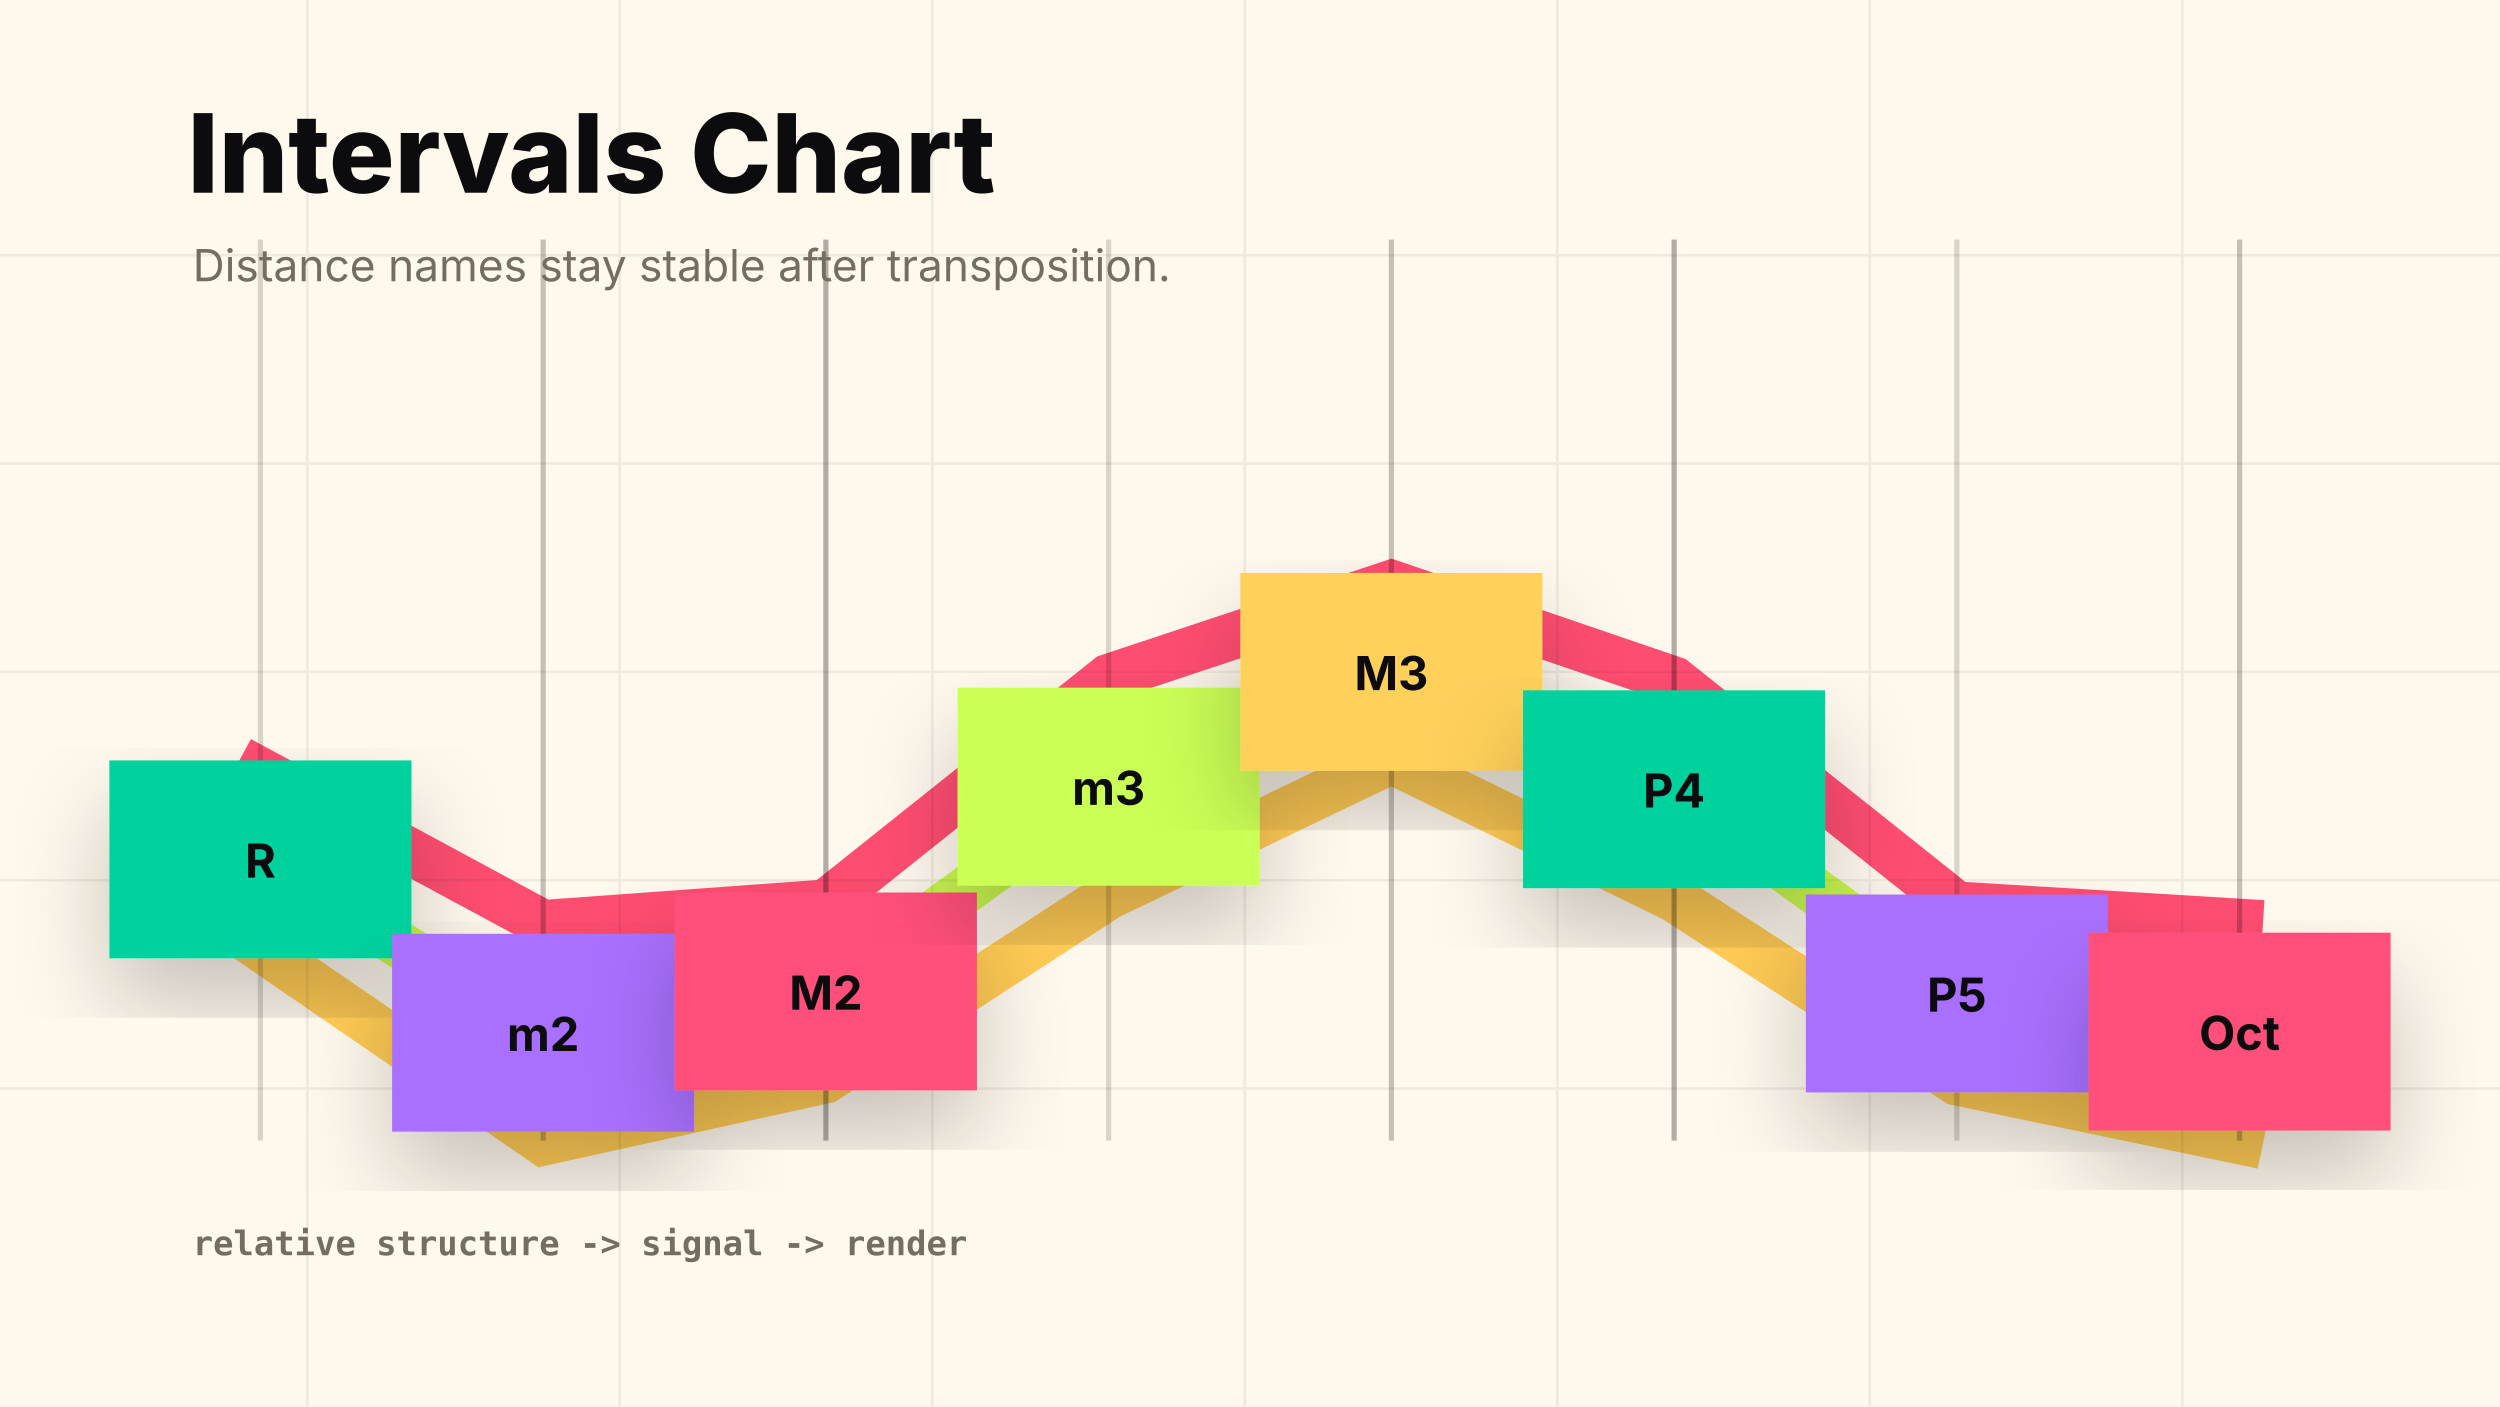
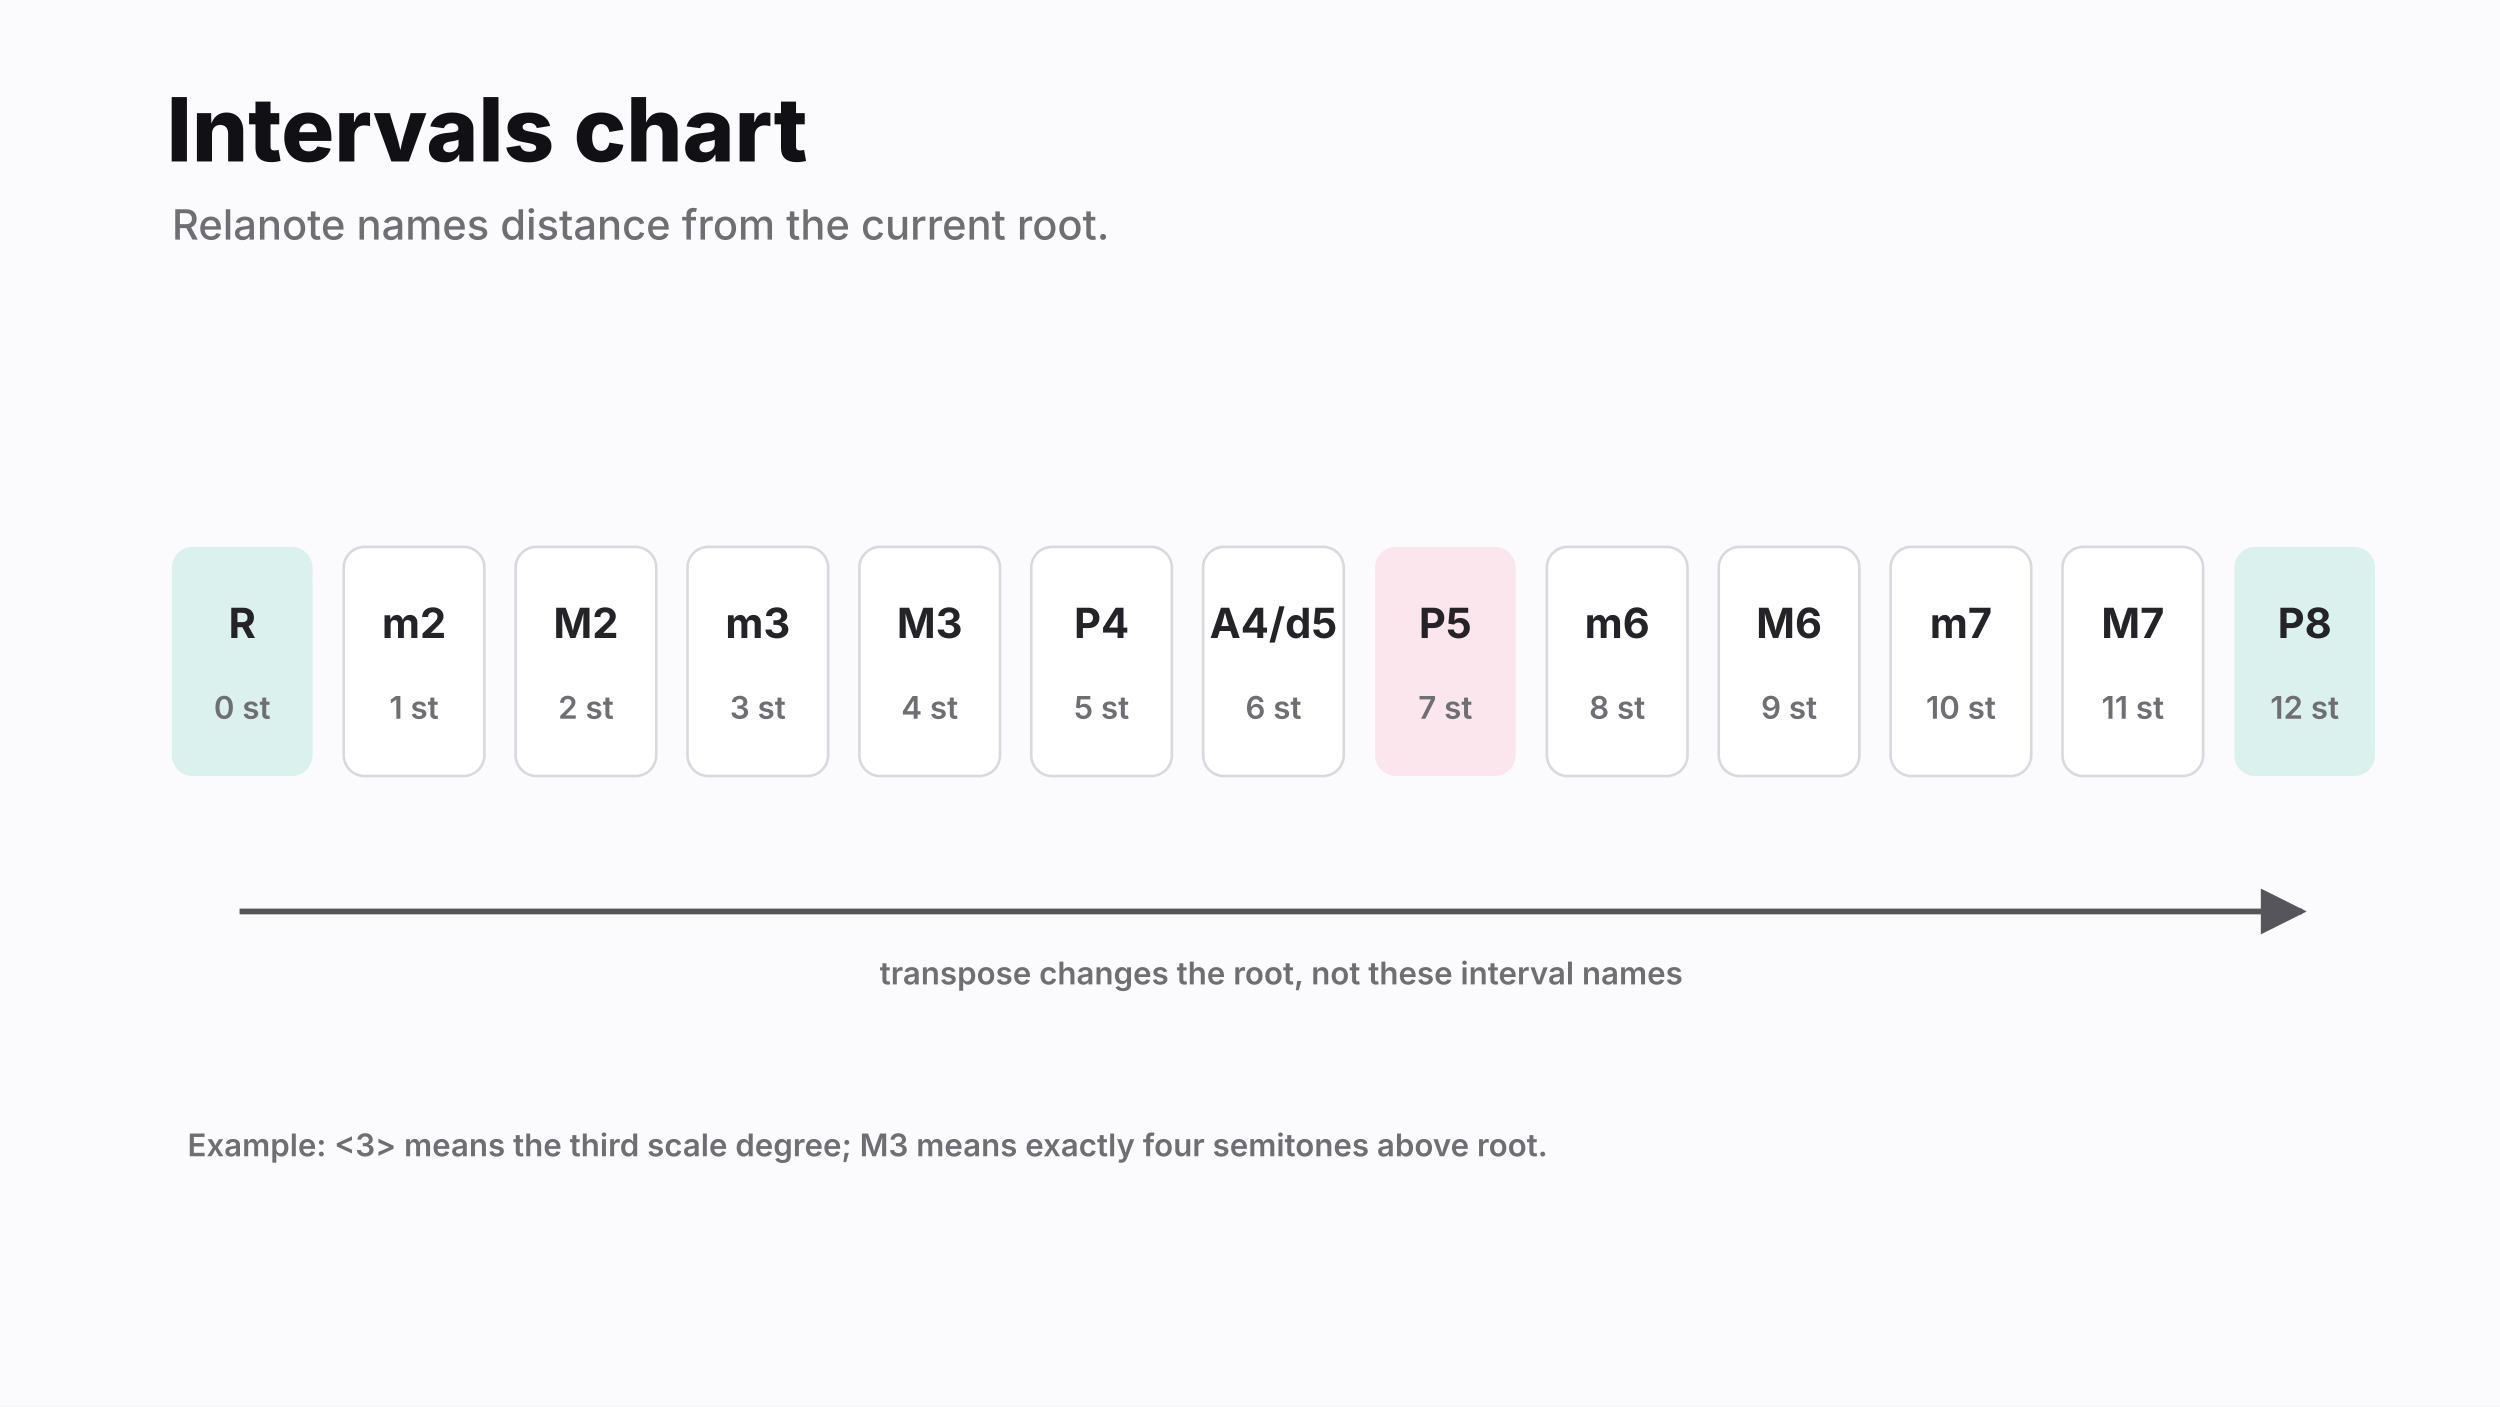
<svg xmlns="http://www.w3.org/2000/svg" viewBox="0 0 960 540" role="img" aria-labelledby="title desc">
+   <defs>
+     <marker id="arrow" viewBox="0 0 10 10" refX="9" refY="5" markerWidth="8" markerHeight="8" orient="auto">
+       <path d="M 0 0 L 10 5 L 0 10 Z" fill="context-stroke" />
+     </marker>
+   </defs>
  <style>
-   :root{color-scheme:light dark}.bg{fill:#fff8ed}.grid{stroke:#0c0b0d;stroke-opacity:.06}.ink{fill:#0c0b0d}.muted{fill:#756c62}.rail{fill:none;stroke-linecap:square;stroke-width:18;mix-blend-mode:multiply}.r0{stroke:#ff4f7a}.r1{stroke:#caff55}.r2{stroke:#ffd05a}.tick{fill:#0c0b0d}.node rect{filter:url(#soft)}.node text{fill:#0c0b0d;font:700 18px ui-sans-serif,-apple-system,BlinkMacSystemFont,'Segoe UI',sans-serif;text-anchor:middle}.mono{font:600 13px ui-monospace,SFMono-Regular,Menlo,monospace}@media(prefers-color-scheme:dark){.bg{fill:#08070a}.grid{stroke:#fff8ed;stroke-opacity:.07}.ink{fill:#fff8ed}.muted{fill:#b5aca1}.rail{mix-blend-mode:screen;opacity:.88}.tick{fill:#fff8ed}.node text{fill:#08070a}}
+ :root{color-scheme:light dark}.bg{fill:#fbfbfd}.panel{fill:#fff;stroke:#d8d8df}.soft{fill:#f2f2f7}.ink{fill:#17171b}.muted{fill:#6e6e73}.label{fill:#242428;font:650 16px -apple-system,BlinkMacSystemFont,"SF Pro Text","Segoe UI",sans-serif}.small{fill:#6e6e73;font:600 12px -apple-system,BlinkMacSystemFont,"SF Pro Text","Segoe UI",sans-serif}.title{fill:#111115;font:760 34px -apple-system,BlinkMacSystemFont,"SF Pro Display","Segoe UI",sans-serif}.desc{fill:#6e6e73;font:500 16px -apple-system,BlinkMacSystemFont,"SF Pro Text","Segoe UI",sans-serif}.mono{fill:#55555b;font:650 13px ui-monospace,SFMono-Regular,Menlo,monospace}.axis{stroke:#8e8e93;stroke-width:1.5}.arrow{stroke:#55555b;stroke-width:2.2;fill:none;marker-end:url(#arrow)}.line{fill:none;stroke:#17171b;stroke-width:3;stroke-linecap:round;stroke-linejoin:round}.hot{stroke:#ff4f7a}.mint{stroke:#00a887}.gold{stroke:#c78800}.violet{stroke:#8e6bff}.hotf{fill:#ff4f7a}.mintf{fill:#00a887}.goldf{fill:#f2a900}.violetf{fill:#8e6bff}.darkf{fill:#242428}.lightf{fill:#fff}.fade{opacity:.22}.fillHot{fill:#ff4f7a;opacity:.12}.fillMint{fill:#00a887;opacity:.13}.fillGold{fill:#f2a900;opacity:.16}.fillViolet{fill:#8e6bff;opacity:.13}.mid{text-anchor:middle}.right{text-anchor:end}@media(prefers-color-scheme:dark){.bg{fill:#08090d}.panel{fill:#121319;stroke:#2d2e36}.soft{fill:#1b1c23}.ink,.title{fill:#f5f5f7}.muted,.desc,.small,.mono{fill:#a1a1aa}.label{fill:#f1f1f4}.axis{stroke:#696a73}.arrow{stroke:#bbbcc6}.line{stroke:#f5f5f7}.darkf{fill:#f5f5f7}.lightf{fill:#121319}}
</style>
-   <defs>
-     <filter id="soft" x="-30%" y="-30%" width="160%" height="160%">
-       <feDropShadow dx="0" dy="18" stdDeviation="18" flood-color="#000" flood-opacity=".22" />
-     </filter>
-   </defs>
  <rect class="bg" width="960" height="540" />
-   <path class="grid" d="M0 98H960M0 178H960M0 258H960M0 338H960M0 418H960M118 0V540M238 0V540M358 0V540M478 0V540M598 0V540M718 0V540M838 0V540" />
-   <rect class="tick" x="99" y="92" width="2" height="346" opacity="0.16" />
-   <rect class="tick" x="207.571" y="92" width="2" height="346" opacity="0.24" />
-   <rect class="tick" x="316.143" y="92" width="2" height="346" opacity="0.32" />
-   <rect class="tick" x="424.714" y="92" width="2" height="346" opacity="0.16" />
-   <rect class="tick" x="533.286" y="92" width="2" height="346" opacity="0.24" />
-   <rect class="tick" x="641.857" y="92" width="2" height="346" opacity="0.32" />
-   <rect class="tick" x="750.429" y="92" width="2" height="346" opacity="0.16" />
-   <rect class="tick" x="859" y="92" width="2" height="346" opacity="0.24" />
-   <text class="ink" x="72" y="74" font-family="ui-sans-serif,-apple-system,BlinkMacSystemFont,'Segoe UI',sans-serif" font-size="42" font-weight="760">Intervals Chart</text>
-   <text class="muted" x="74" y="108" font-family="ui-sans-serif,-apple-system,BlinkMacSystemFont,'Segoe UI',sans-serif" font-size="17">Distance names stay stable after transposition.</text>
-   <text class="muted mono" x="74" y="482">relative structure -&gt; signal -&gt; render</text>
-   <path class="rail r0" d="M 100.0 296.0 L 208.6 354.6 L 317.1 346.7 L 425.7 260.1 L 534.3 224.0 L 642.9 261.1 L 751.4 347.5 L 860.0 354.1" />
-   <path class="rail r1" d="M 100.0 330.0 L 208.6 396.6 L 317.1 380.7 L 425.7 302.1 L 534.3 258.0 L 642.9 303.1 L 751.4 381.5 L 860.0 396.1" />
-   <path class="rail r2" d="M 100.0 364.0 L 208.6 438.6 L 317.1 414.7 L 425.7 344.1 L 534.3 292.0 L 642.9 345.1 L 751.4 415.5 L 860.0 438.1" />
-   <g class="node" transform="translate(42 292)">
-     <rect fill="#00d29e" width="116" height="76" />
-     <text x="58" y="45">R</text>
-   </g>
-   <g class="node" transform="translate(150.5714 358.5716)">
-     <rect fill="#a970ff" width="116" height="76" />
-     <text x="58" y="45">m2</text>
-   </g>
-   <g class="node" transform="translate(259.1429 342.7176)">
-     <rect fill="#ff4f7a" width="116" height="76" />
-     <text x="58" y="45">M2</text>
-   </g>
-   <g class="node" transform="translate(367.7143 264.0675)">
-     <rect fill="#caff55" width="116" height="76" />
-     <text x="58" y="45">m3</text>
-   </g>
-   <g class="node" transform="translate(476.2857 220.0021)">
-     <rect fill="#ffd05a" width="116" height="76" />
-     <text x="58" y="45">M3</text>
-   </g>
-   <g class="node" transform="translate(584.8571 265.0809)">
-     <rect fill="#00d29e" width="116" height="76" />
-     <text x="58" y="45">P4</text>
-   </g>
-   <g class="node" transform="translate(693.4286 343.4896)">
-     <rect fill="#a970ff" width="116" height="76" />
-     <text x="58" y="45">P5</text>
-   </g>
-   <g class="node" transform="translate(802 358.1464)">
-     <rect fill="#ff4f7a" width="116" height="76" />
-     <text x="58" y="45">Oct</text>
-   </g>
+   <text class="title" x="64" y="62">Intervals chart</text>
+   <text class="desc" x="66" y="92">Relanote names distance from the current root.</text>
+   <rect class="fillMint" x="66" y="210" width="54" height="88" rx="8" />
+   <text class="label mid" x="93" y="245">R</text>
+   <text class="small mid" x="93" y="276">0 st</text>
+   <rect class="panel" x="132" y="210" width="54" height="88" rx="8" />
+   <text class="label mid" x="159" y="245">m2</text>
+   <text class="small mid" x="159" y="276">1 st</text>
+   <rect class="panel" x="198" y="210" width="54" height="88" rx="8" />
+   <text class="label mid" x="225" y="245">M2</text>
+   <text class="small mid" x="225" y="276">2 st</text>
+   <rect class="panel" x="264" y="210" width="54" height="88" rx="8" />
+   <text class="label mid" x="291" y="245">m3</text>
+   <text class="small mid" x="291" y="276">3 st</text>
+   <rect class="panel" x="330" y="210" width="54" height="88" rx="8" />
+   <text class="label mid" x="357" y="245">M3</text>
+   <text class="small mid" x="357" y="276">4 st</text>
+   <rect class="panel" x="396" y="210" width="54" height="88" rx="8" />
+   <text class="label mid" x="423" y="245">P4</text>
+   <text class="small mid" x="423" y="276">5 st</text>
+   <rect class="panel" x="462" y="210" width="54" height="88" rx="8" />
+   <text class="label mid" x="489" y="245">A4/d5</text>
+   <text class="small mid" x="489" y="276">6 st</text>
+   <rect class="fillHot" x="528" y="210" width="54" height="88" rx="8" />
+   <text class="label mid" x="555" y="245">P5</text>
+   <text class="small mid" x="555" y="276">7 st</text>
+   <rect class="panel" x="594" y="210" width="54" height="88" rx="8" />
+   <text class="label mid" x="621" y="245">m6</text>
+   <text class="small mid" x="621" y="276">8 st</text>
+   <rect class="panel" x="660" y="210" width="54" height="88" rx="8" />
+   <text class="label mid" x="687" y="245">M6</text>
+   <text class="small mid" x="687" y="276">9 st</text>
+   <rect class="panel" x="726" y="210" width="54" height="88" rx="8" />
+   <text class="label mid" x="753" y="245">m7</text>
+   <text class="small mid" x="753" y="276">10 st</text>
+   <rect class="panel" x="792" y="210" width="54" height="88" rx="8" />
+   <text class="label mid" x="819" y="245">M7</text>
+   <text class="small mid" x="819" y="276">11 st</text>
+   <rect class="fillMint" x="858" y="210" width="54" height="88" rx="8" />
+   <text class="label mid" x="885" y="245">P8</text>
+   <text class="small mid" x="885" y="276">12 st</text>
+   <line class="arrow" x1="92" y1="350" x2="884" y2="350" />
+   <text class="small mid" x="492" y="378">transpose changes the root, not these interval names</text>
+   <text class="small" x="72" y="444">Example: &lt;3&gt; means the third scale degree; M3 means exactly four semitones above root.</text>
</svg>
